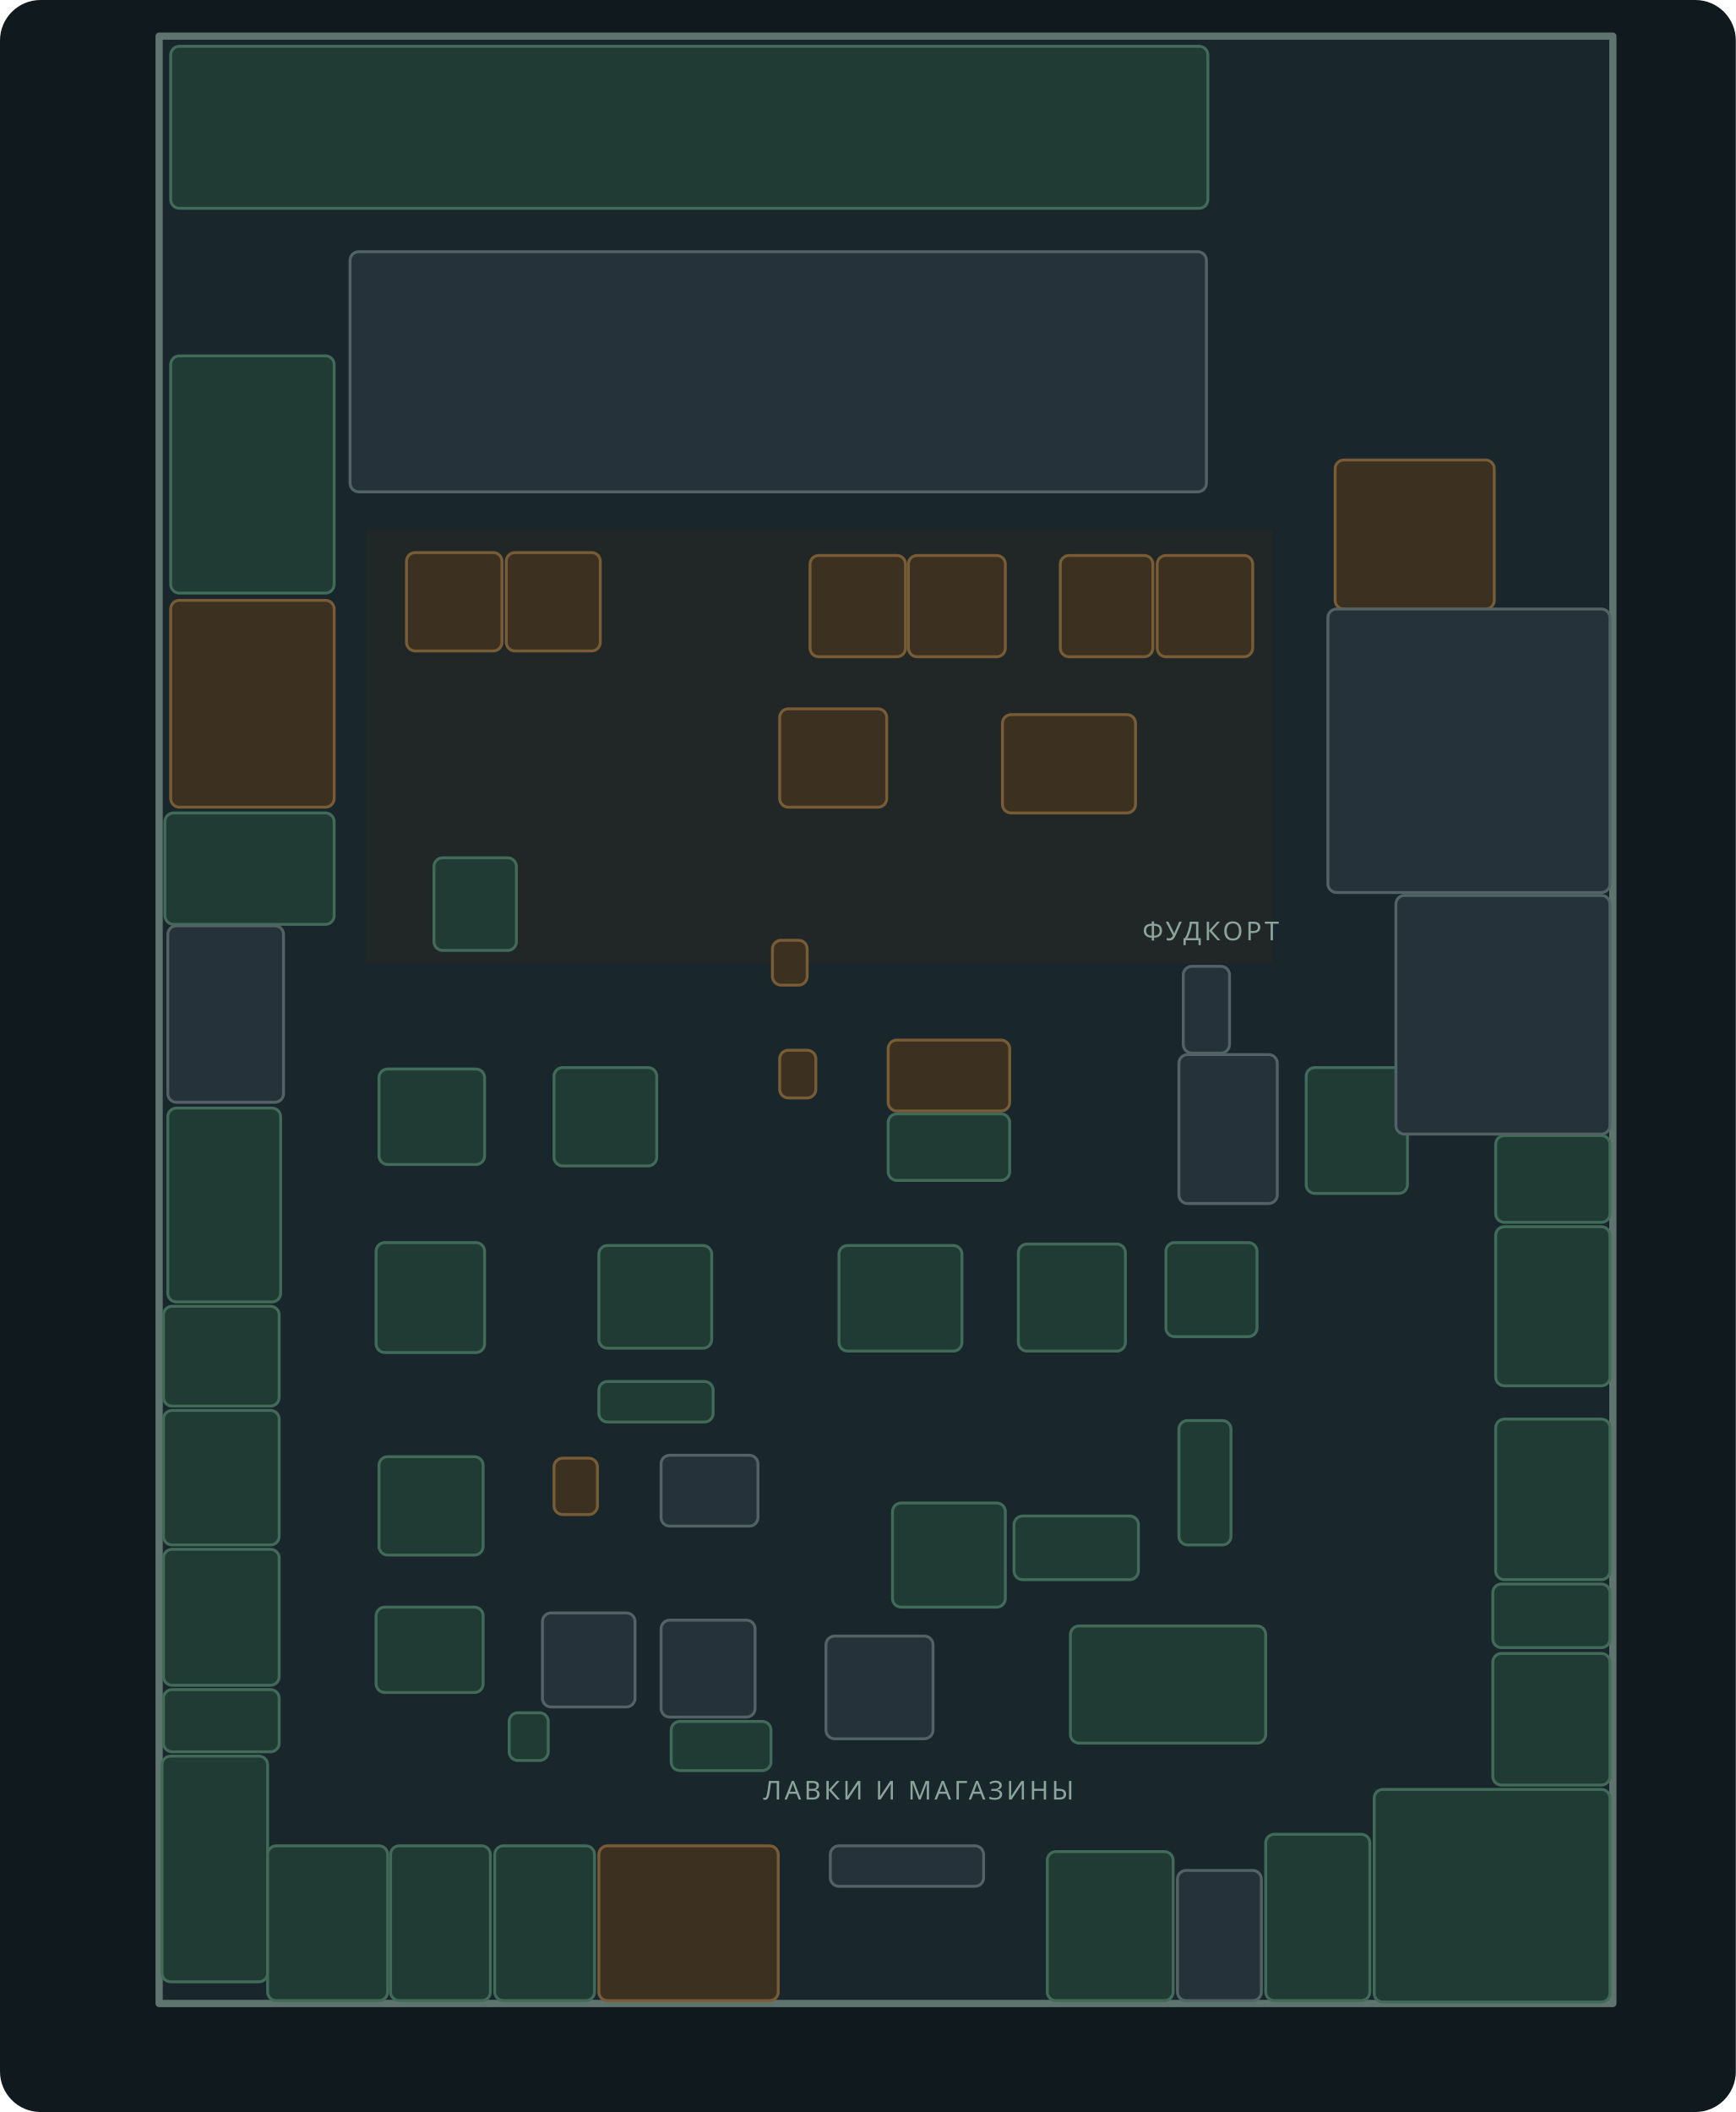
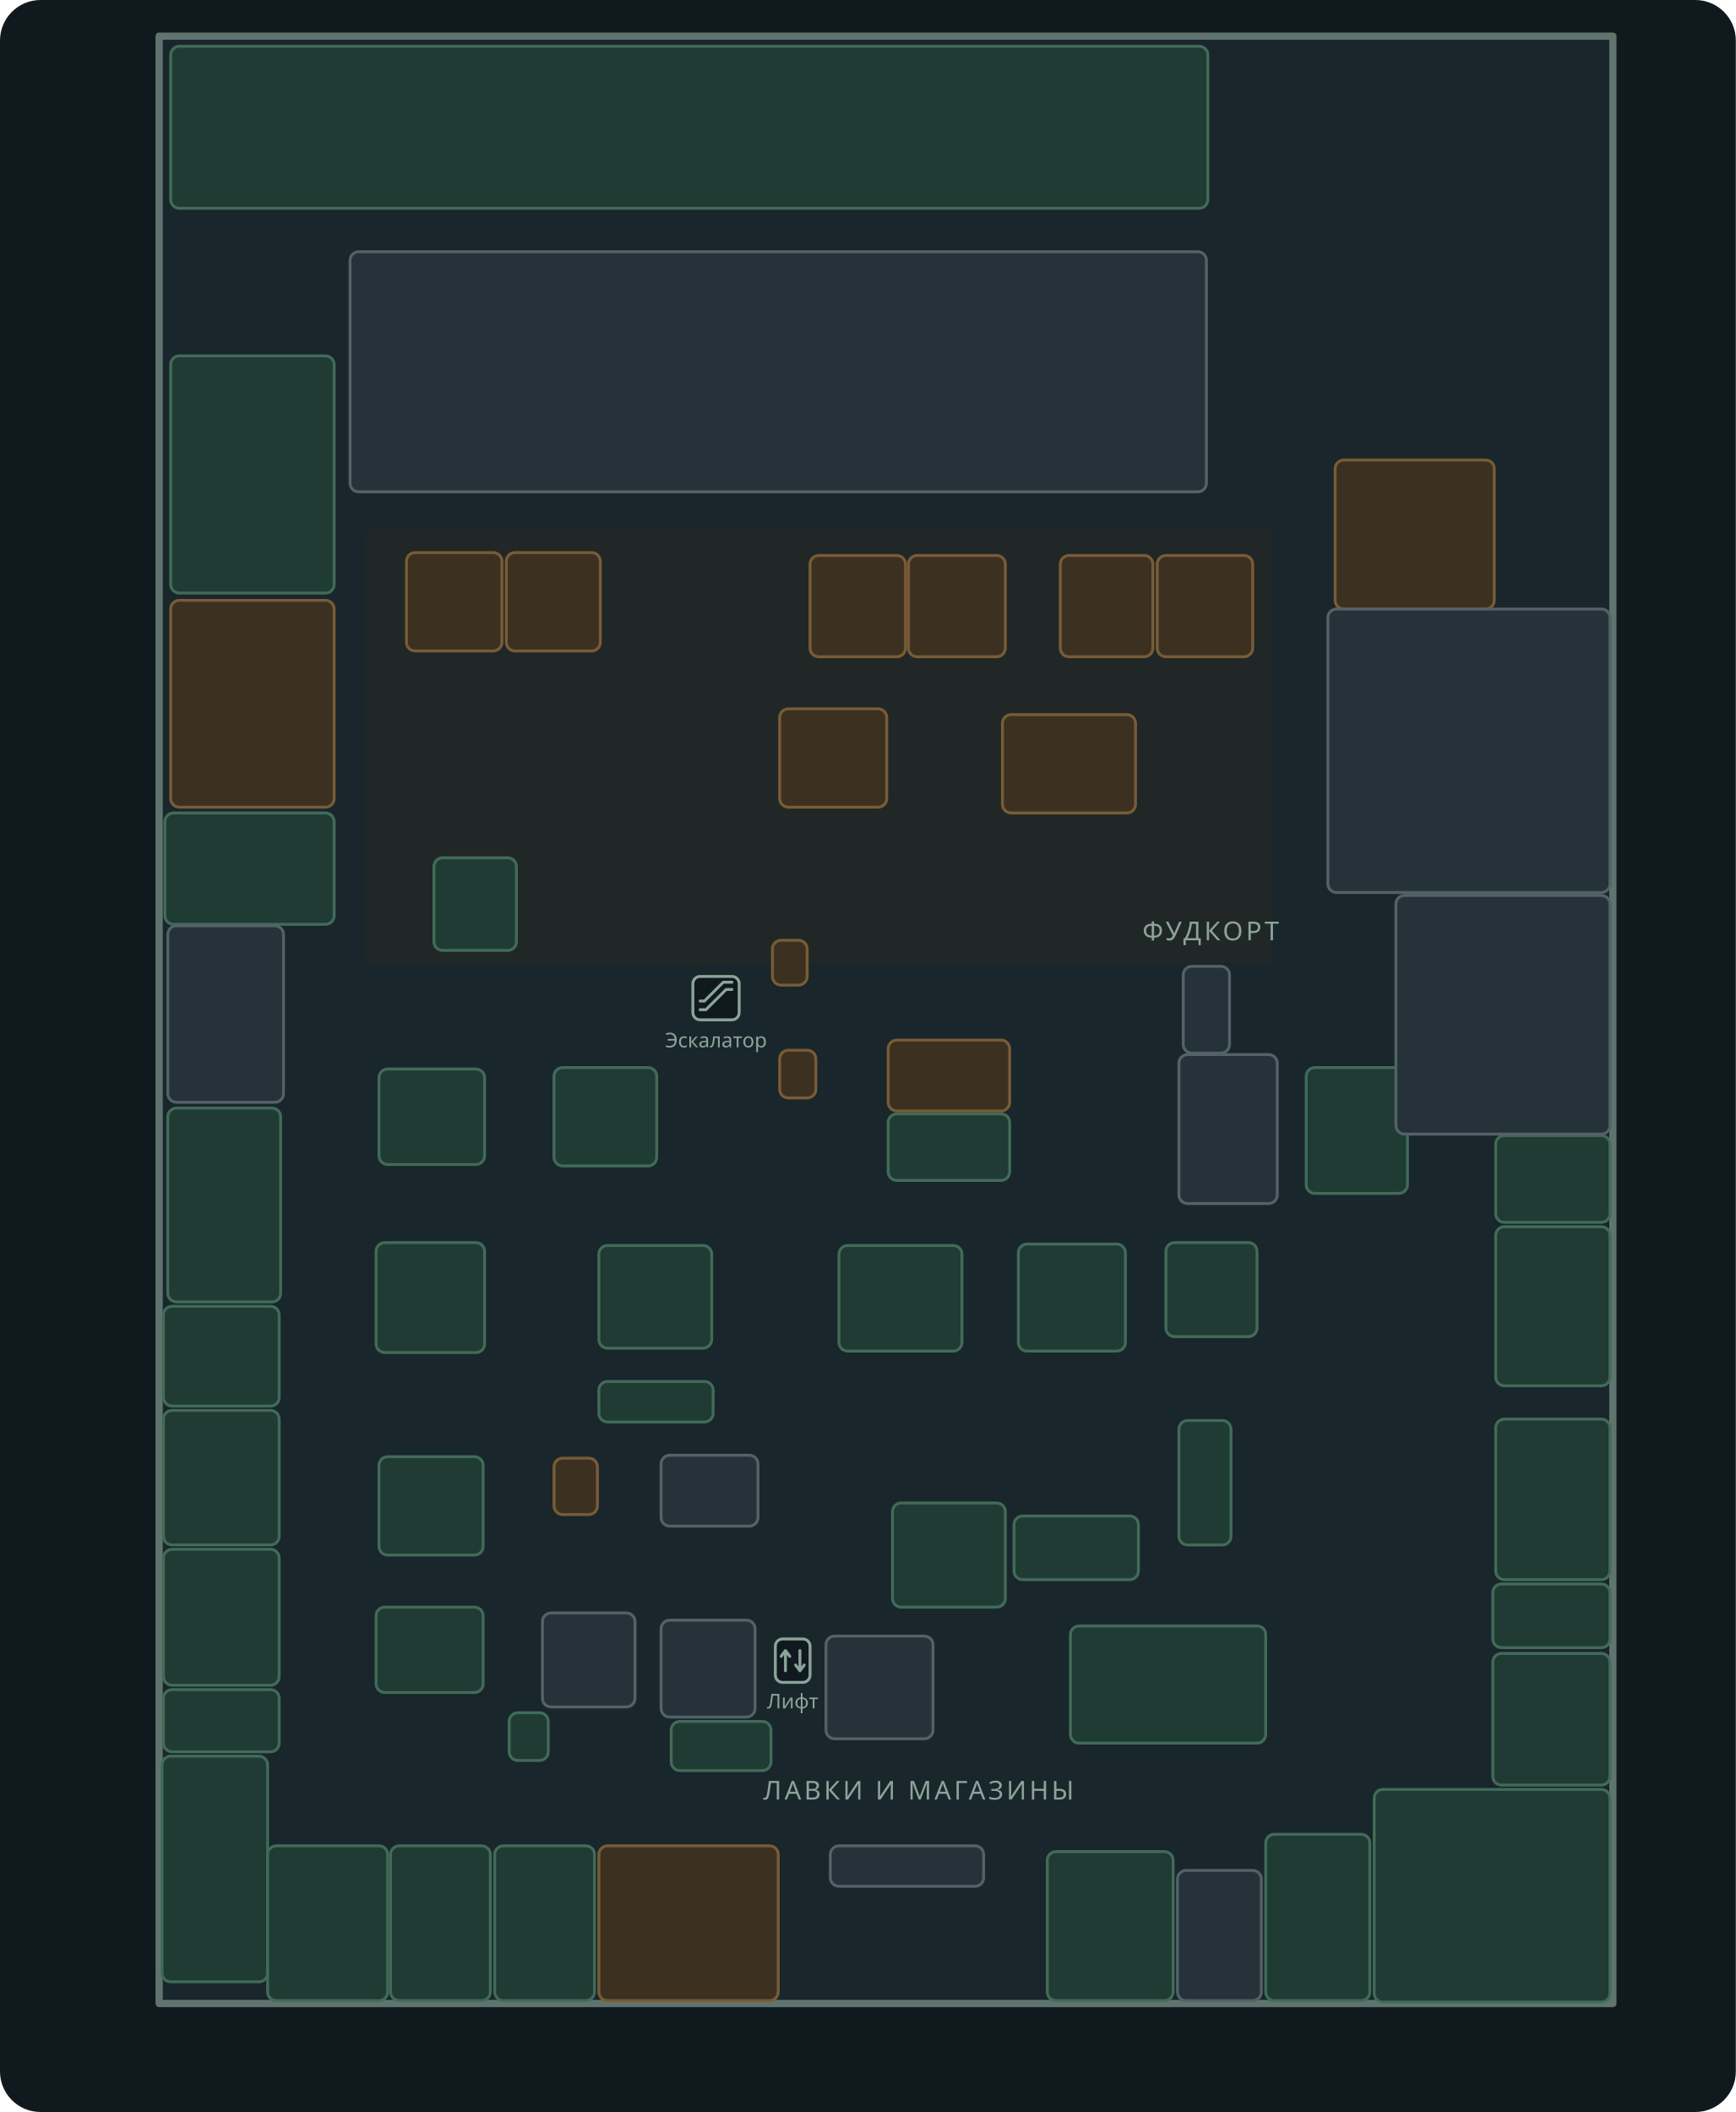
<svg xmlns="http://www.w3.org/2000/svg" viewBox="0 0 1200 1460" fill="none">
  <rect width="1200" height="1460" rx="28" fill="#10191e" />
  <path d="M110 25H1115V1385H110Z" fill="#19262b" stroke="#60746f" stroke-width="5" stroke-linejoin="round" />
  <path d="M253 366H880V666H253Z" fill="#35291c" fill-opacity=".3" />
  <g fill="#203b33" stroke="#416b58" stroke-width="2">
    <rect x="118" y="32" width="717" height="112" rx="6" />
    <rect x="118" y="246" width="113" height="164" rx="6" />
    <rect x="114" y="562" width="117" height="77" rx="6" />
    <rect x="300" y="593" width="57" height="64" rx="6" />
    <rect x="116" y="766" width="78" height="134" rx="6" />
    <rect x="113" y="903" width="80" height="69" rx="6" />
    <rect x="113" y="975" width="80" height="93" rx="6" />
    <rect x="113" y="1071" width="80" height="94" rx="6" />
    <rect x="113" y="1168" width="80" height="43" rx="6" />
    <rect x="112" y="1214" width="73" height="156" rx="6" />
    <rect x="262" y="739" width="73" height="66" rx="6" />
    <rect x="383" y="738" width="71" height="68" rx="6" />
    <rect x="614" y="770" width="84" height="46" rx="6" />
    <rect x="260" y="859" width="75" height="76" rx="6" />
    <rect x="414" y="861" width="78" height="71" rx="6" />
    <rect x="414" y="955" width="79" height="28" rx="6" />
    <rect x="580" y="861" width="85" height="73" rx="6" />
    <rect x="704" y="860" width="74" height="74" rx="6" />
    <rect x="806" y="859" width="63" height="65" rx="6" />
    <rect x="903" y="738" width="70" height="87" rx="6" />
    <rect x="1034" y="785" width="79" height="60" rx="6" />
    <rect x="1034" y="848" width="79" height="110" rx="6" />
    <rect x="1034" y="981" width="79" height="111" rx="6" />
    <rect x="1032" y="1095" width="81" height="44" rx="6" />
    <rect x="1032" y="1143" width="81" height="91" rx="6" />
    <rect x="950" y="1237" width="163" height="147" rx="6" />
    <rect x="262" y="1007" width="72" height="68" rx="6" />
    <rect x="815" y="982" width="36" height="86" rx="6" />
    <rect x="617" y="1039" width="78" height="72" rx="6" />
    <rect x="701" y="1048" width="86" height="44" rx="6" />
    <rect x="260" y="1111" width="74" height="59" rx="6" />
    <rect x="352" y="1184" width="27" height="33" rx="6" />
    <rect x="464" y="1190" width="69" height="34" rx="6" />
    <rect x="740" y="1124" width="135" height="81" rx="6" />
    <rect x="185" y="1276" width="83" height="107" rx="6" />
    <rect x="270" y="1276" width="69" height="107" rx="6" />
    <rect x="342" y="1276" width="69" height="107" rx="6" />
    <rect x="724" y="1280" width="87" height="103" rx="6" />
    <rect x="875" y="1268" width="72" height="115" rx="6" />
  </g>
  <g fill="#3c3021" stroke="#785c36" stroke-width="2">
    <rect x="281" y="382" width="66" height="68" rx="6" />
    <rect x="350" y="382" width="65" height="68" rx="6" />
    <rect x="560" y="384" width="66" height="70" rx="6" />
    <rect x="628" y="384" width="67" height="70" rx="6" />
    <rect x="733" y="384" width="64" height="70" rx="6" />
    <rect x="800" y="384" width="66" height="70" rx="6" />
    <rect x="923" y="318" width="110" height="103" rx="6" />
    <rect x="118" y="415" width="113" height="143" rx="6" />
    <rect x="539" y="490" width="74" height="68" rx="6" />
    <rect x="693" y="494" width="92" height="68" rx="6" />
    <rect x="534" y="650" width="24" height="31" rx="6" />
    <rect x="539" y="726" width="25" height="33" rx="6" />
    <rect x="614" y="719" width="84" height="49" rx="6" />
    <rect x="383" y="1008" width="30" height="39" rx="6" />
    <rect x="414" y="1276" width="124" height="107" rx="6" />
  </g>
  <g fill="#263239" stroke="#526266" stroke-width="2">
    <rect x="242" y="174" width="592" height="166" rx="6" />
    <rect x="918" y="421" width="195" height="196" rx="6" />
    <rect x="965" y="619" width="148" height="165" rx="6" />
    <rect x="818" y="668" width="32" height="60" rx="6" />
    <rect x="815" y="729" width="68" height="103" rx="6" />
    <rect x="116" y="640" width="80" height="122" rx="6" />
    <rect x="457" y="1006" width="67" height="49" rx="6" />
    <rect x="375" y="1115" width="64" height="65" rx="6" />
    <rect x="457" y="1120" width="65" height="67" rx="6" />
    <rect x="571" y="1131" width="74" height="71" rx="6" />
    <rect x="574" y="1276" width="106" height="28" rx="6" />
    <rect x="814" y="1293" width="58" height="90" rx="6" />
  </g>
  <g fill="#8ba49a" font-family="system-ui, sans-serif" font-size="18" letter-spacing="2">
    <text x="837" y="650" text-anchor="middle">ФУДКОРТ</text>
    <text x="635" y="1244" text-anchor="middle">ЛАВКИ И МАГАЗИНЫ</text>
  </g>
+   <g stroke="#8ba49a" stroke-width="2" stroke-linecap="round" stroke-linejoin="round">
+     <g transform="translate(495 690)" aria-label="Эскалатор">
+       <rect x="-16" y="-15" width="32" height="30" rx="5" fill="#10191e" />
+       <path d="M-11 8H-7L7-6H11M-11 2H-8L5-11H11" />
+       <text y="34" text-anchor="middle" fill="#8ba49a" stroke="none" font-family="system-ui, sans-serif" font-size="14">Эскалатор</text>
+     </g>
+     <g transform="translate(548 1148)" aria-label="Лифт">
+       <rect x="-12" y="-15" width="24" height="30" rx="5" fill="#10191e" />
+       <path d="M-5 7V-7M-8-3L-5-7L-2-3M5-7V7M2 3L5 7L8 3" />
+       <text y="33" text-anchor="middle" fill="#8ba49a" stroke="none" font-family="system-ui, sans-serif" font-size="14">Лифт</text>
+     </g>
+   </g>
</svg>
